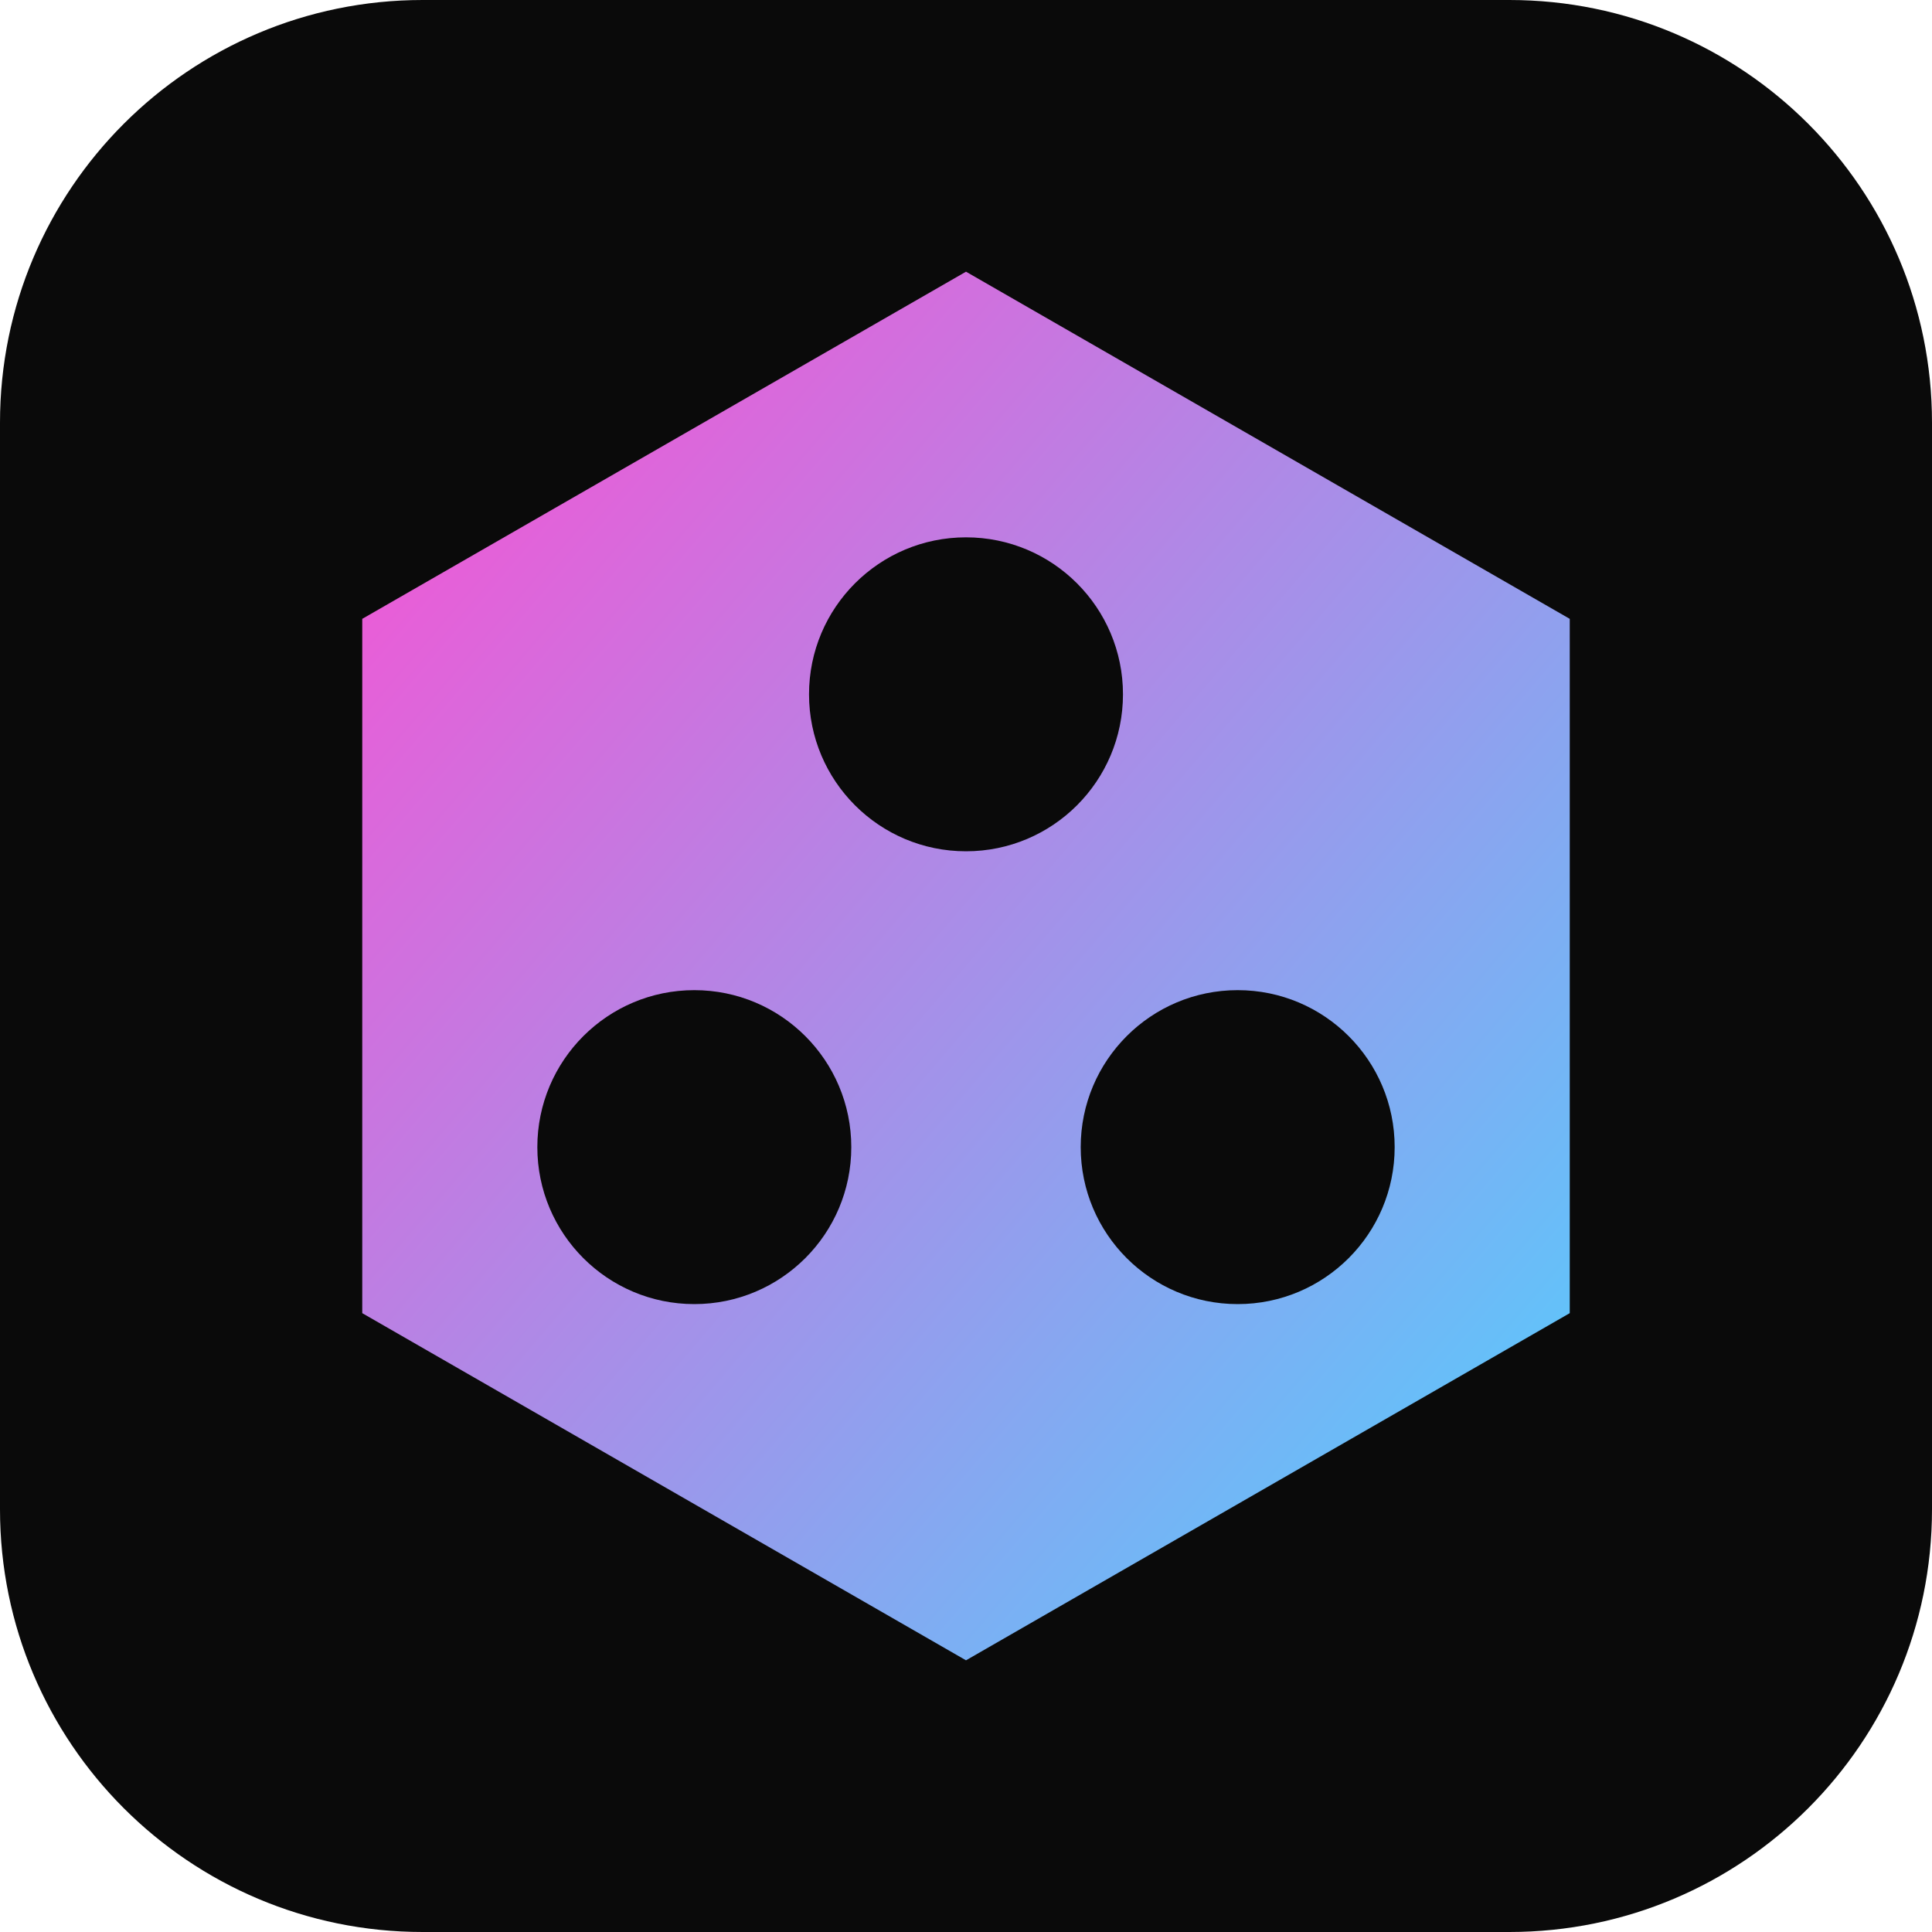
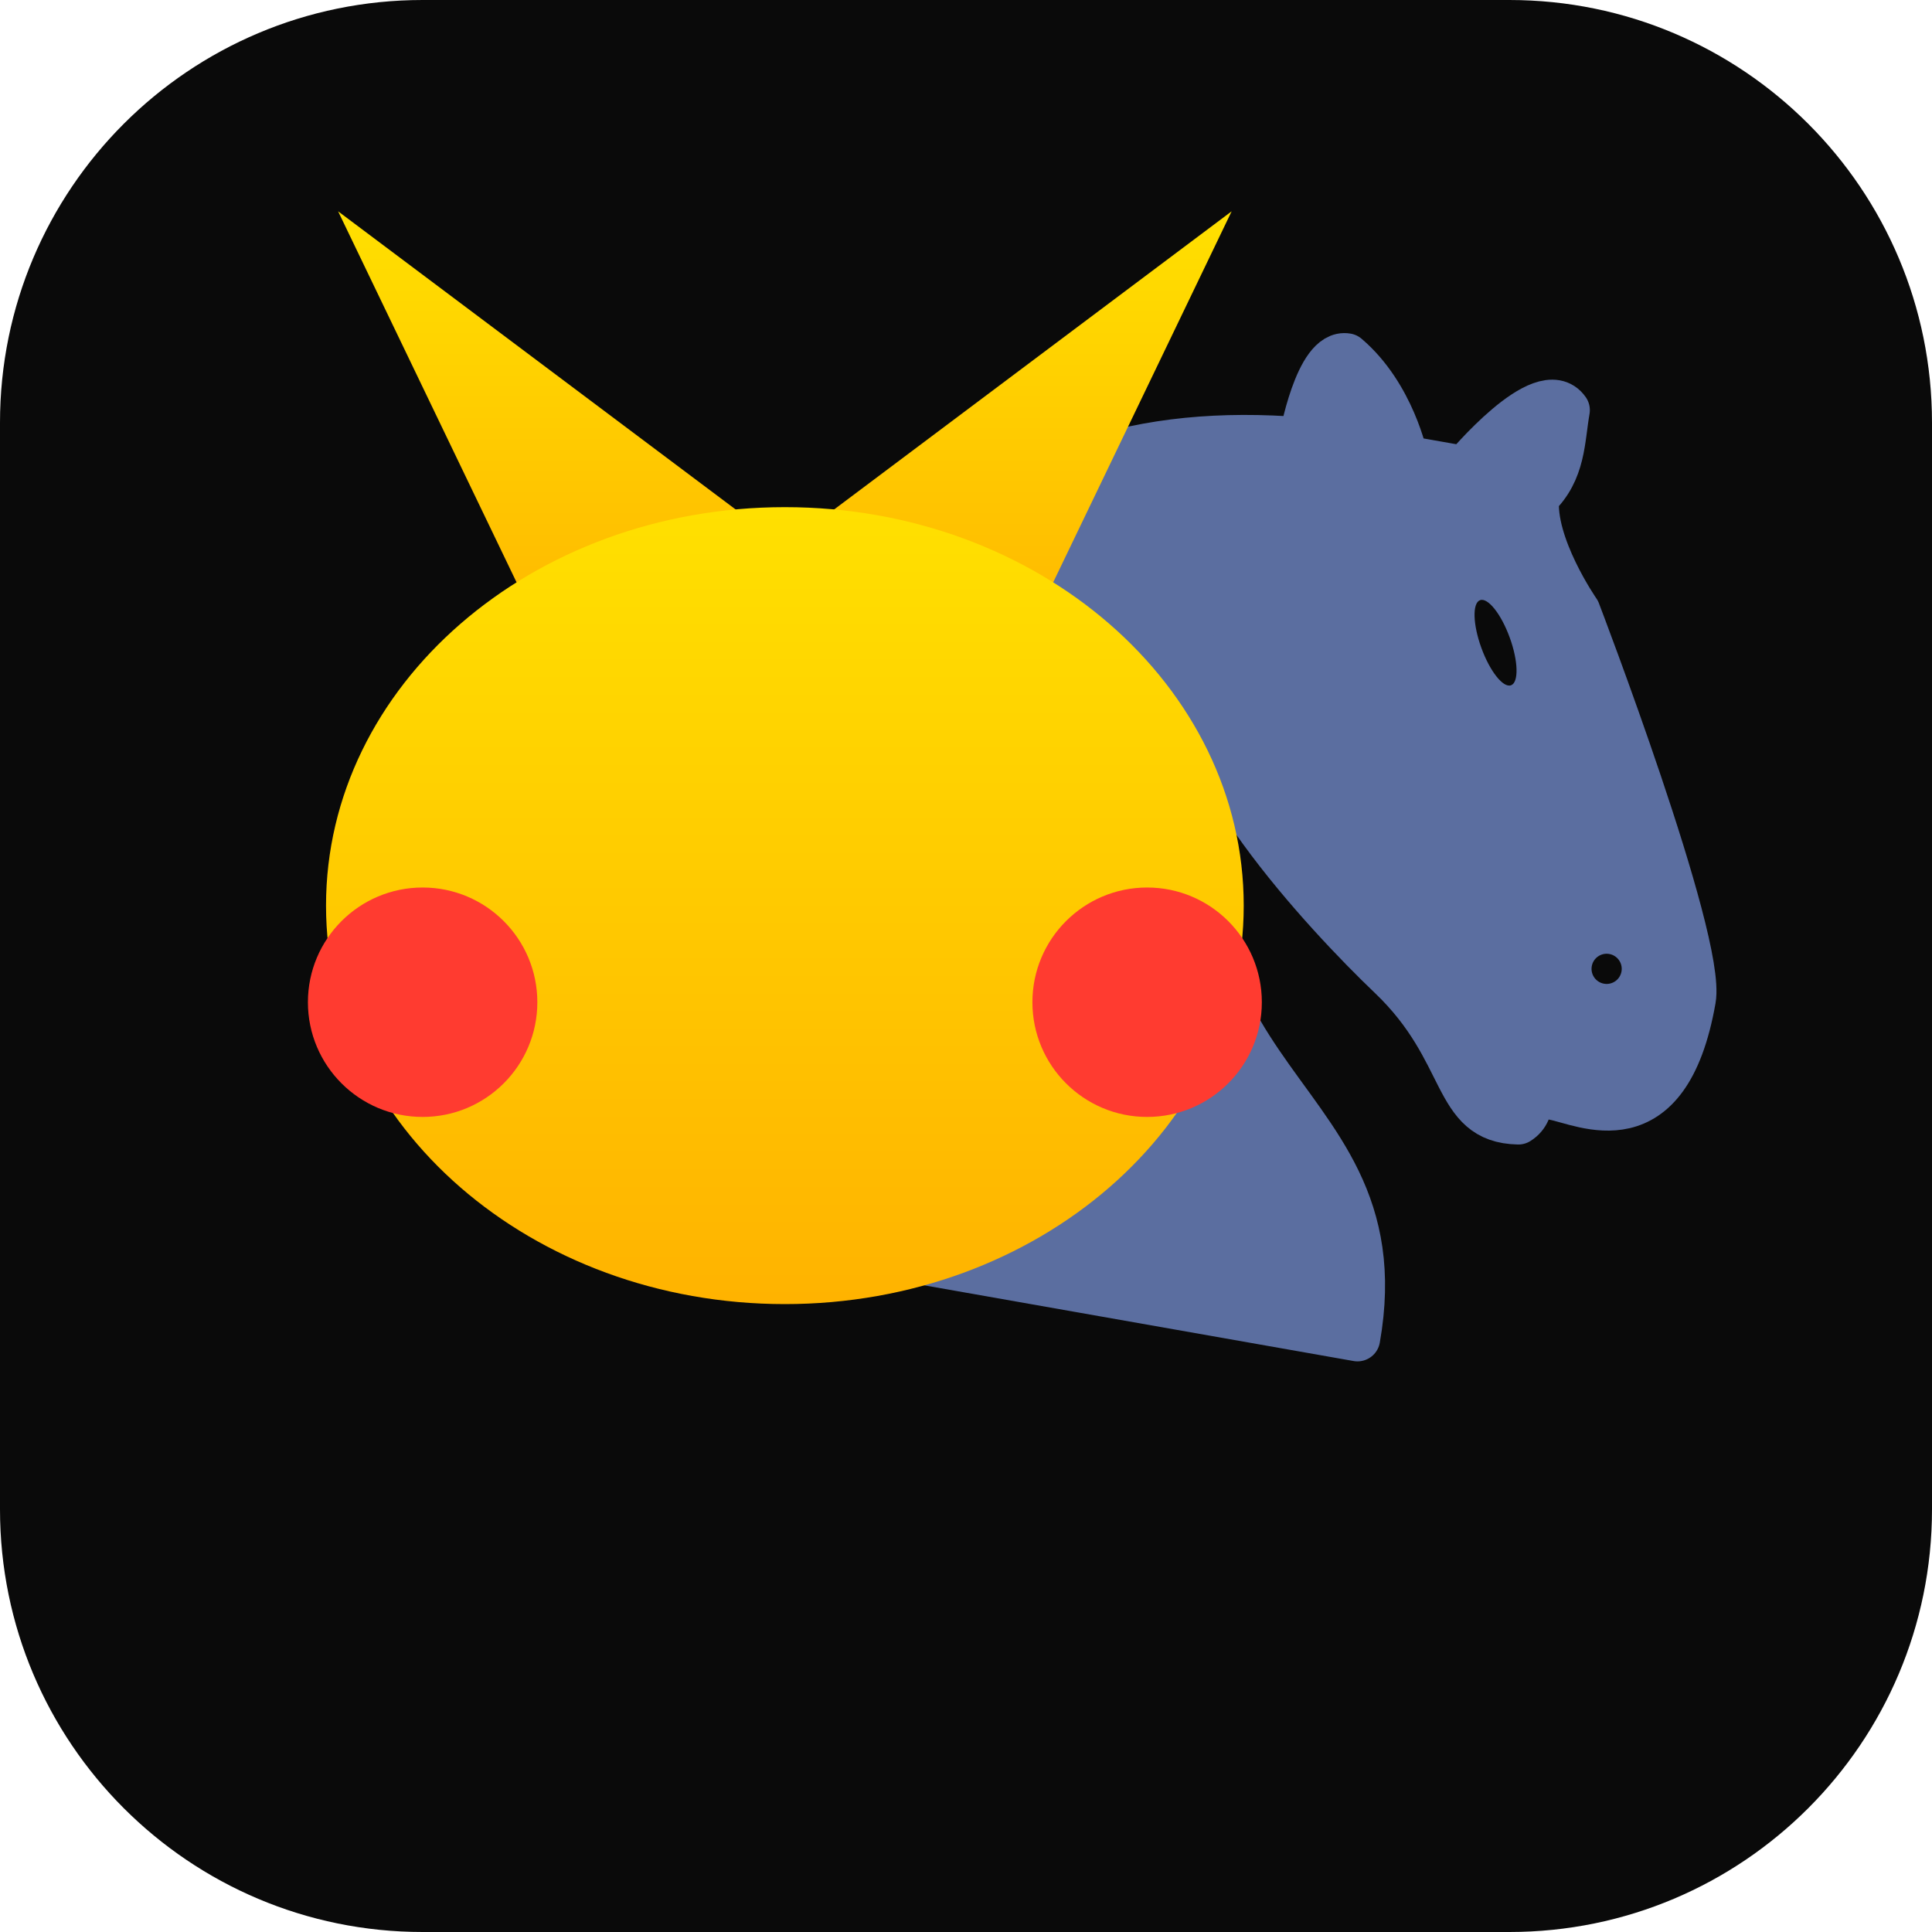
- <svg xmlns="http://www.w3.org/2000/svg" viewBox="0 0 32 32" role="img" aria-label="Pokemon Auto Chess">
+ <svg xmlns="http://www.w3.org/2000/svg" viewBox="0 0 32 32">
  <defs>
-     <linearGradient id="g" x1="0" y1="0" x2="1" y2="1">
-       <stop offset="0" stop-color="#ff4dd2" />
-       <stop offset="1" stop-color="#4dd2ff" />
+     <linearGradient id="pk" x1="0" y1="0" x2="0" y2="1">
+       <stop offset="0" stop-color="#ffe000" />
+       <stop offset="1" stop-color="#ffb300" />
    </linearGradient>
+     <clipPath id="pc">
+       <rect width="32" height="32" rx="7" />
+     </clipPath>
  </defs>
  <rect width="32" height="32" rx="7" fill="#0a0a0a" />
-   <path d="M16 4.5 L26 10.25 L26 21.75 L16 27.5 L6 21.75 L6 10.25 Z" fill="url(#g)" />
-   <g fill="#0a0a0a">
-     <circle cx="16" cy="11.5" r="2.6" />
-     <circle cx="11.5" cy="19" r="2.6" />
-     <circle cx="20.5" cy="19" r="2.6" />
+   <g clip-path="url(#pc)">
+     <g transform="translate(9 2) scale(0.5)">
+       <g transform="rotate(10 22.5 22.5)">
+         <g transform="translate(45 0) scale(-1 1)">
+           <g style="fill:#5b6ea0;stroke:#5b6ea0;stroke-width:1.5;stroke-linejoin:round;stroke-linecap:round;fill-rule:evenodd" transform="translate(0,0.3)">
+             <path d="M 22,10 C 32.5,11 38.5,18 38,39 L 15,39 C 15,30 25,32.5 23,18" />
+             <path d="M 24,18 C 24.38,20.91 18.45,25.37 16,27 C 13,29 13.18,31.34 11,31 C 9.958,30.06 12.41,27.96 11,28 C 10,28 11.19,29.23 10,30 C 9,30 5.997,31 6,26 C 6,24 12,14 12,14 C 12,14 13.89,12.1 14,10.5 C 13.27,9.506 13.5,8.5 13.5,7.5 C 14.5,6.5 16.5,10 16.5,10 L 18.5,10 C 18.5,10 19.28,8.008 21,7 C 22,7 22,10 22,10" />
+             <path d="M 9.5 25.5 A 0.5 0.5 0 1 1 8.5,25.5 A 0.5 0.5 0 1 1 9.5 25.5 z" style="fill:#0a0a0a;stroke:none" />
+             <path d="M 15 15.5 A 0.5 1.5 0 1 1 14,15.5 A 0.5 1.5 0 1 1 15 15.5 z" transform="matrix(0.866,0.5,-0.5,0.866,9.693,-5.173)" style="fill:#0a0a0a;stroke:none" />
+           </g>
+         </g>
+       </g>
+     </g>
+     <g transform="translate(-3 0)">
+       <g fill="url(#pk)">
+         <path d="M12.4 11.4 L8.6 3.5 L15.4 8.6 Z" />
+         <path d="M19.6 11.4 L23.4 3.5 L16.6 8.6 Z" />
+         <ellipse cx="16" cy="15" rx="7.6" ry="6.6" />
+       </g>
+       <circle cx="10" cy="16.6" r="1.9" fill="#ff3b30" />
+       <circle cx="22" cy="16.6" r="1.9" fill="#ff3b30" />
+     </g>
  </g>
</svg>
